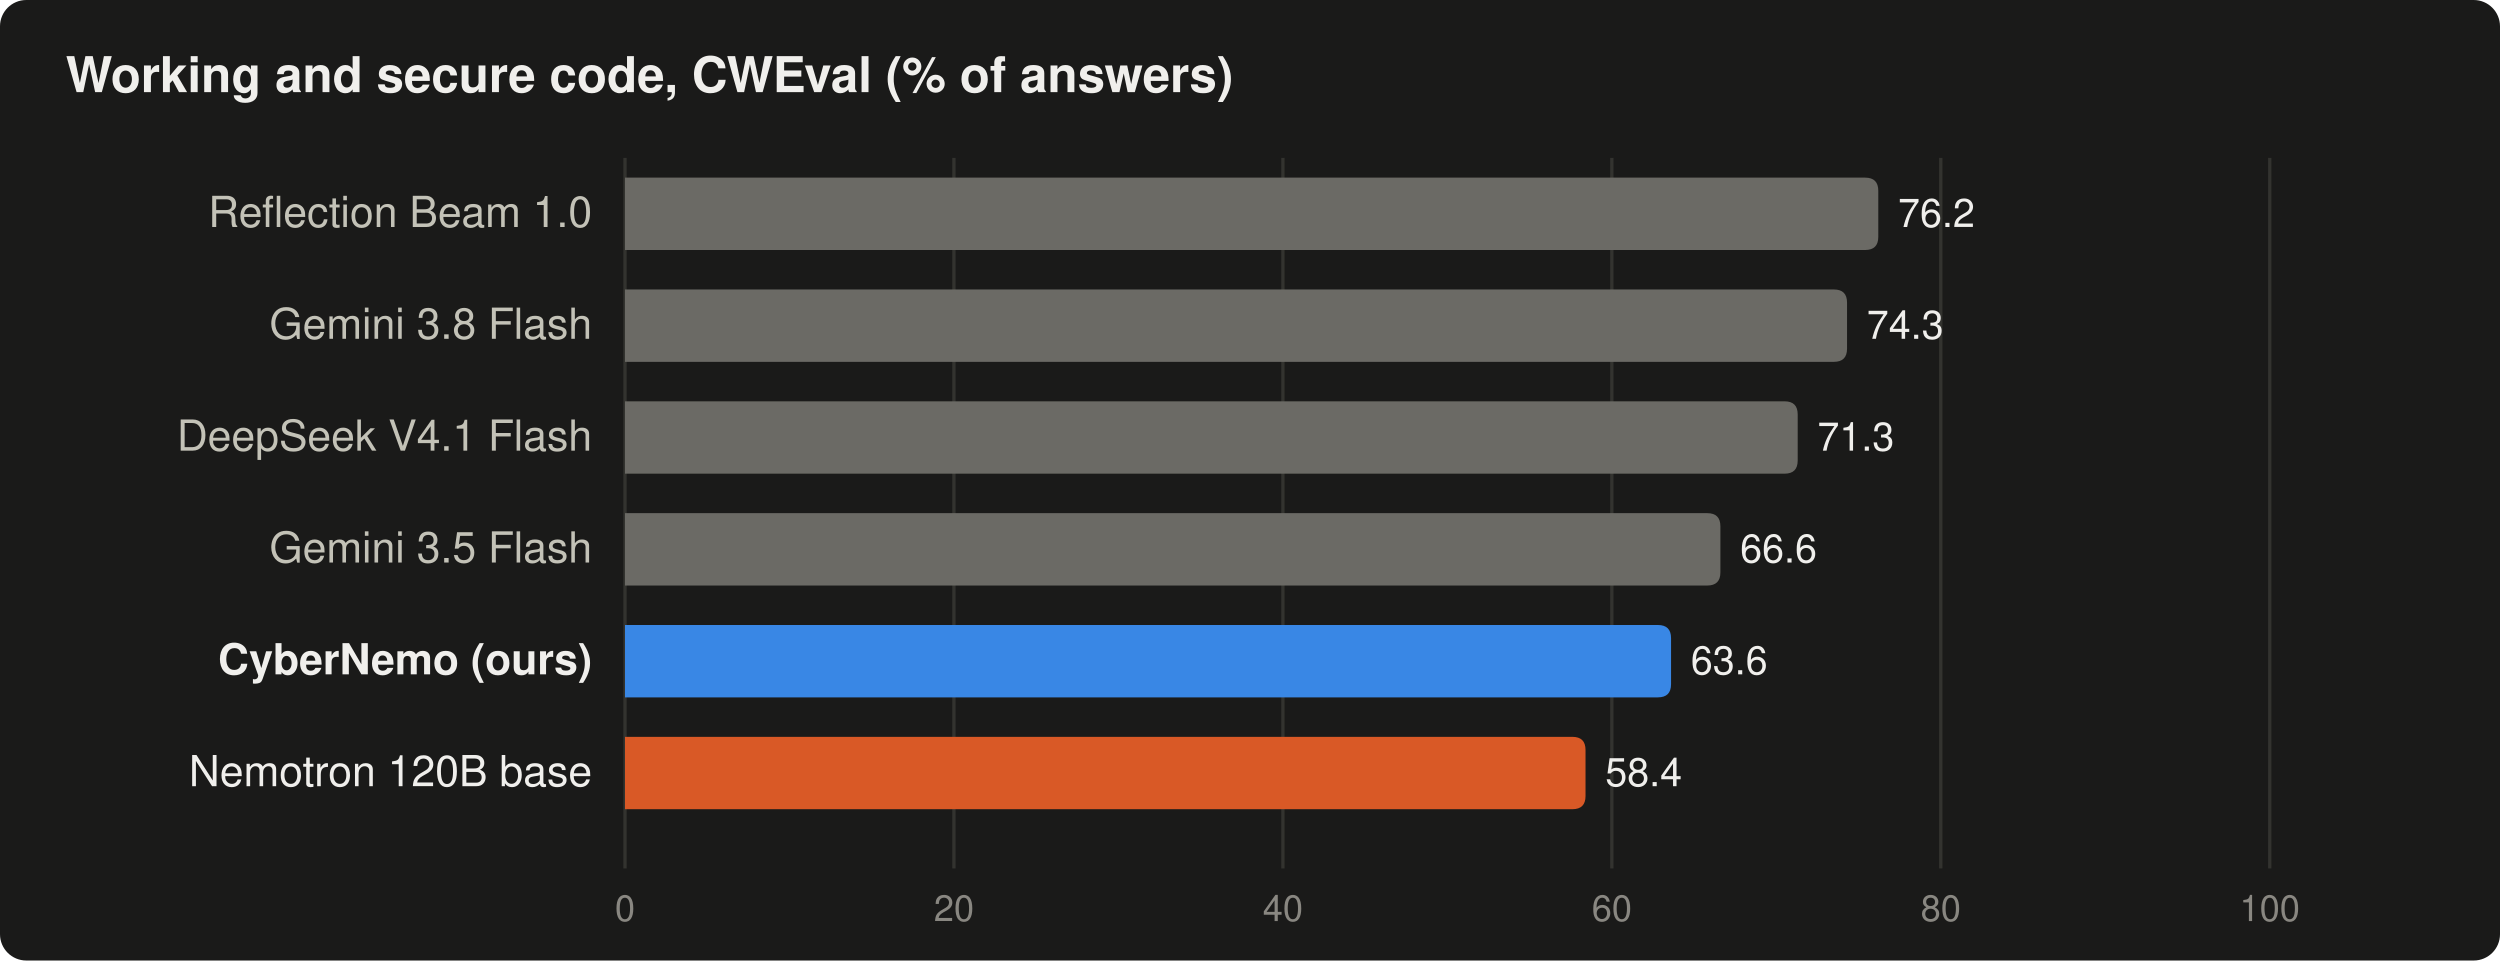
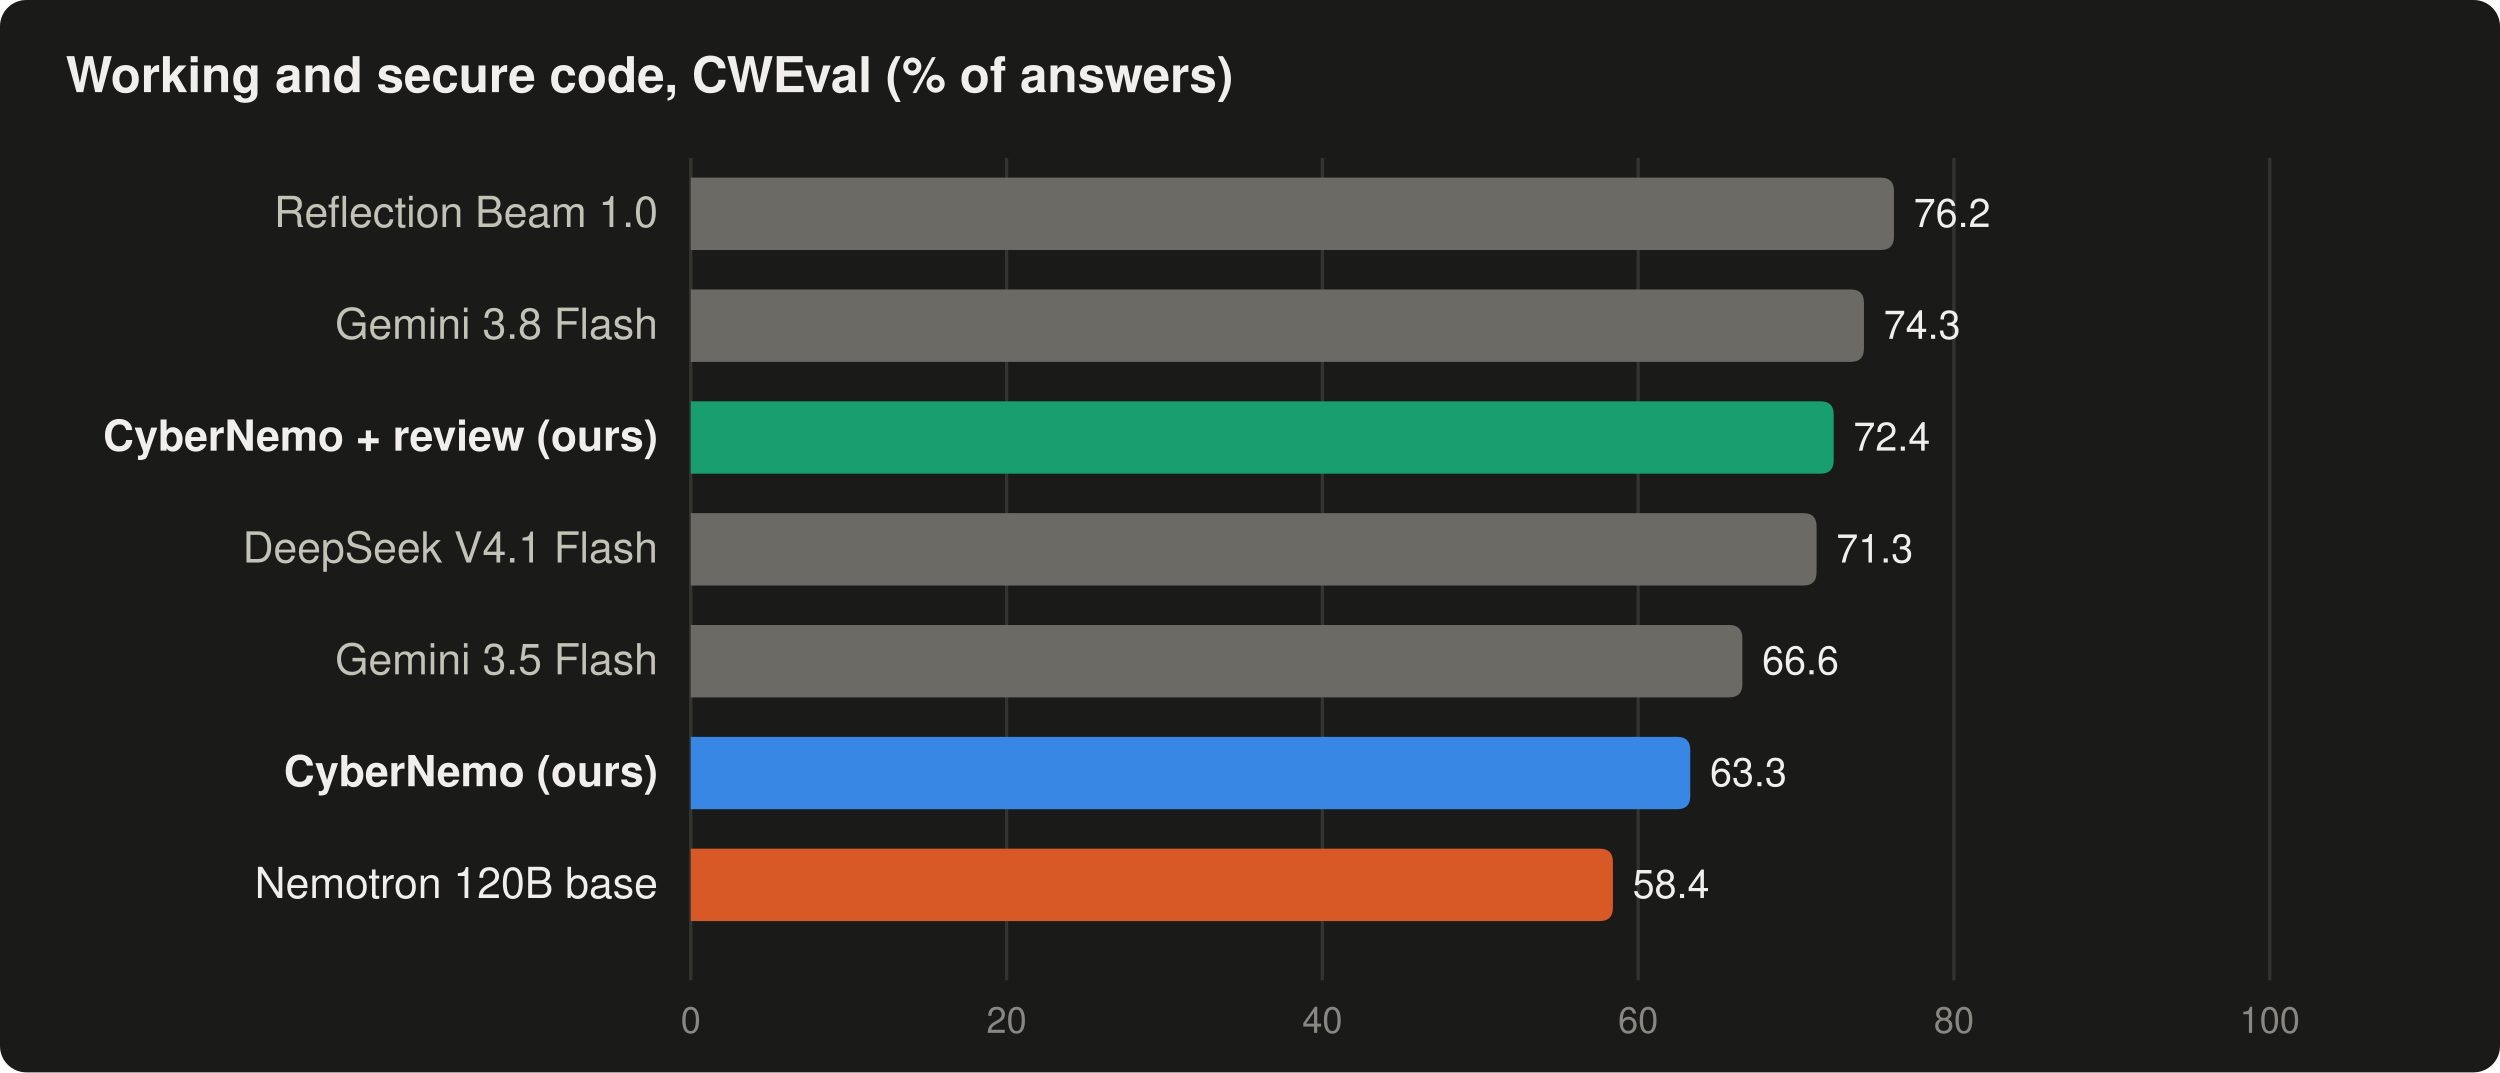
- <svg xmlns="http://www.w3.org/2000/svg" width="760" height="292" viewBox="0 0 760 292" font-family="-apple-system,Segoe UI,Helvetica,Arial,sans-serif">
-   <rect width="760" height="292" rx="8" fill="#1a1a19" />
+ <svg xmlns="http://www.w3.org/2000/svg" width="760" height="326" viewBox="0 0 760 326" font-family="-apple-system,Segoe UI,Helvetica,Arial,sans-serif">
+   <rect width="760" height="326" rx="8" fill="#1a1a19" />
  <text x="20" y="28" font-size="15" font-weight="600" fill="#f0efec">Working and secure code, CWEval (% of answers)</text>
-   <line x1="190.0" y1="48" x2="190.0" y2="264" stroke="#33332f" />
-   <text x="190.0" y="280" font-size="11" fill="#898781" text-anchor="middle">0</text>
-   <line x1="290.0" y1="48" x2="290.0" y2="264" stroke="#33332f" />
-   <text x="290.0" y="280" font-size="11" fill="#898781" text-anchor="middle">20</text>
-   <line x1="390.0" y1="48" x2="390.0" y2="264" stroke="#33332f" />
-   <text x="390.0" y="280" font-size="11" fill="#898781" text-anchor="middle">40</text>
-   <line x1="490.0" y1="48" x2="490.0" y2="264" stroke="#33332f" />
-   <text x="490.0" y="280" font-size="11" fill="#898781" text-anchor="middle">60</text>
-   <line x1="590.0" y1="48" x2="590.0" y2="264" stroke="#33332f" />
-   <text x="590.0" y="280" font-size="11" fill="#898781" text-anchor="middle">80</text>
-   <line x1="690.0" y1="48" x2="690.0" y2="264" stroke="#33332f" />
-   <text x="690.0" y="280" font-size="11" fill="#898781" text-anchor="middle">100</text>
-   <text x="180" y="69.0" font-size="13" fill="#c3c2b7" text-anchor="end" font-weight="400">Reflection Beam 1.0</text>
-   <path d="M190,54 H567.0 Q571.0,54 571.0,58 V72 Q571.0,76 567.0,76 H190 Z" fill="#6b6a65" />
-   <text x="577.0" y="69.0" font-size="12" fill="#f0efec">76.2</text>
-   <text x="180" y="103.0" font-size="13" fill="#c3c2b7" text-anchor="end" font-weight="400">Gemini 3.8 Flash</text>
-   <path d="M190,88 H557.5 Q561.5,88 561.5,92 V106 Q561.5,110 557.5,110 H190 Z" fill="#6b6a65" />
-   <text x="567.5" y="103.0" font-size="12" fill="#f0efec">74.3</text>
-   <text x="180" y="137.0" font-size="13" fill="#c3c2b7" text-anchor="end" font-weight="400">DeepSeek V4.1 Flash</text>
-   <path d="M190,122 H542.5 Q546.5,122 546.5,126 V140 Q546.5,144 542.5,144 H190 Z" fill="#6b6a65" />
-   <text x="552.5" y="137.0" font-size="12" fill="#f0efec">71.3</text>
-   <text x="180" y="171.0" font-size="13" fill="#c3c2b7" text-anchor="end" font-weight="400">Gemini 3.5 Flash</text>
-   <path d="M190,156 H519.0 Q523.0,156 523.0,160 V174 Q523.0,178 519.0,178 H190 Z" fill="#6b6a65" />
-   <text x="529.0" y="171.0" font-size="12" fill="#f0efec">66.6</text>
-   <text x="180" y="205.0" font-size="13" fill="#f0efec" text-anchor="end" font-weight="600">CyberNemo (ours)</text>
-   <path d="M190,190 H504.0 Q508.0,190 508.0,194 V208 Q508.0,212 504.0,212 H190 Z" fill="#3987e5" />
-   <text x="514.0" y="205.0" font-size="12" fill="#f0efec">63.6</text>
-   <text x="180" y="239.0" font-size="13" fill="#f0efec" text-anchor="end" font-weight="400">Nemotron 120B base</text>
-   <path d="M190,224 H478.0 Q482.0,224 482.0,228 V242 Q482.0,246 478.0,246 H190 Z" fill="#d95926" />
-   <text x="488.0" y="239.0" font-size="12" fill="#f0efec">58.4</text>
+   <line x1="210.0" y1="48" x2="210.0" y2="298" stroke="#33332f" />
+   <text x="210.0" y="314" font-size="11" fill="#898781" text-anchor="middle">0</text>
+   <line x1="306.0" y1="48" x2="306.0" y2="298" stroke="#33332f" />
+   <text x="306.0" y="314" font-size="11" fill="#898781" text-anchor="middle">20</text>
+   <line x1="402.0" y1="48" x2="402.0" y2="298" stroke="#33332f" />
+   <text x="402.0" y="314" font-size="11" fill="#898781" text-anchor="middle">40</text>
+   <line x1="498.0" y1="48" x2="498.0" y2="298" stroke="#33332f" />
+   <text x="498.0" y="314" font-size="11" fill="#898781" text-anchor="middle">60</text>
+   <line x1="594.0" y1="48" x2="594.0" y2="298" stroke="#33332f" />
+   <text x="594.0" y="314" font-size="11" fill="#898781" text-anchor="middle">80</text>
+   <line x1="690.0" y1="48" x2="690.0" y2="298" stroke="#33332f" />
+   <text x="690.0" y="314" font-size="11" fill="#898781" text-anchor="middle">100</text>
+   <text x="200" y="69.0" font-size="13" fill="#c3c2b7" text-anchor="end" font-weight="400">Reflection Beam 1.0</text>
+   <path d="M210,54 H571.76 Q575.76,54 575.76,58 V72 Q575.76,76 571.76,76 H210 Z" fill="#6b6a65" />
+   <text x="581.76" y="69.0" font-size="12" fill="#f0efec">76.2</text>
+   <text x="200" y="103.0" font-size="13" fill="#c3c2b7" text-anchor="end" font-weight="400">Gemini 3.8 Flash</text>
+   <path d="M210,88 H562.64 Q566.64,88 566.64,92 V106 Q566.64,110 562.64,110 H210 Z" fill="#6b6a65" />
+   <text x="572.64" y="103.0" font-size="12" fill="#f0efec">74.3</text>
+   <text x="200" y="137.0" font-size="13" fill="#f0efec" text-anchor="end" font-weight="600">CyberNemo + review (ours)</text>
+   <path d="M210,122 H553.438 Q557.438,122 557.438,126 V140 Q557.438,144 553.438,144 H210 Z" fill="#199e70" />
+   <text x="563.438" y="137.0" font-size="12" fill="#f0efec">72.4</text>
+   <text x="200" y="171.0" font-size="13" fill="#c3c2b7" text-anchor="end" font-weight="400">DeepSeek V4.1 Flash</text>
+   <path d="M210,156 H548.24 Q552.24,156 552.24,160 V174 Q552.24,178 548.24,178 H210 Z" fill="#6b6a65" />
+   <text x="558.24" y="171.0" font-size="12" fill="#f0efec">71.3</text>
+   <text x="200" y="205.0" font-size="13" fill="#c3c2b7" text-anchor="end" font-weight="400">Gemini 3.5 Flash</text>
+   <path d="M210,190 H525.68 Q529.68,190 529.68,194 V208 Q529.68,212 525.68,212 H210 Z" fill="#6b6a65" />
+   <text x="535.68" y="205.0" font-size="12" fill="#f0efec">66.6</text>
+   <text x="200" y="239.0" font-size="13" fill="#f0efec" text-anchor="end" font-weight="600">CyberNemo (ours)</text>
+   <path d="M210,224 H509.84 Q513.84,224 513.84,228 V242 Q513.84,246 509.84,246 H210 Z" fill="#3987e5" />
+   <text x="519.84" y="239.0" font-size="12" fill="#f0efec">63.3</text>
+   <text x="200" y="273.0" font-size="13" fill="#f0efec" text-anchor="end" font-weight="400">Nemotron 120B base</text>
+   <path d="M210,258 H486.32 Q490.32,258 490.32,262 V276 Q490.32,280 486.32,280 H210 Z" fill="#d95926" />
+   <text x="496.32" y="273.0" font-size="12" fill="#f0efec">58.4</text>
</svg>
